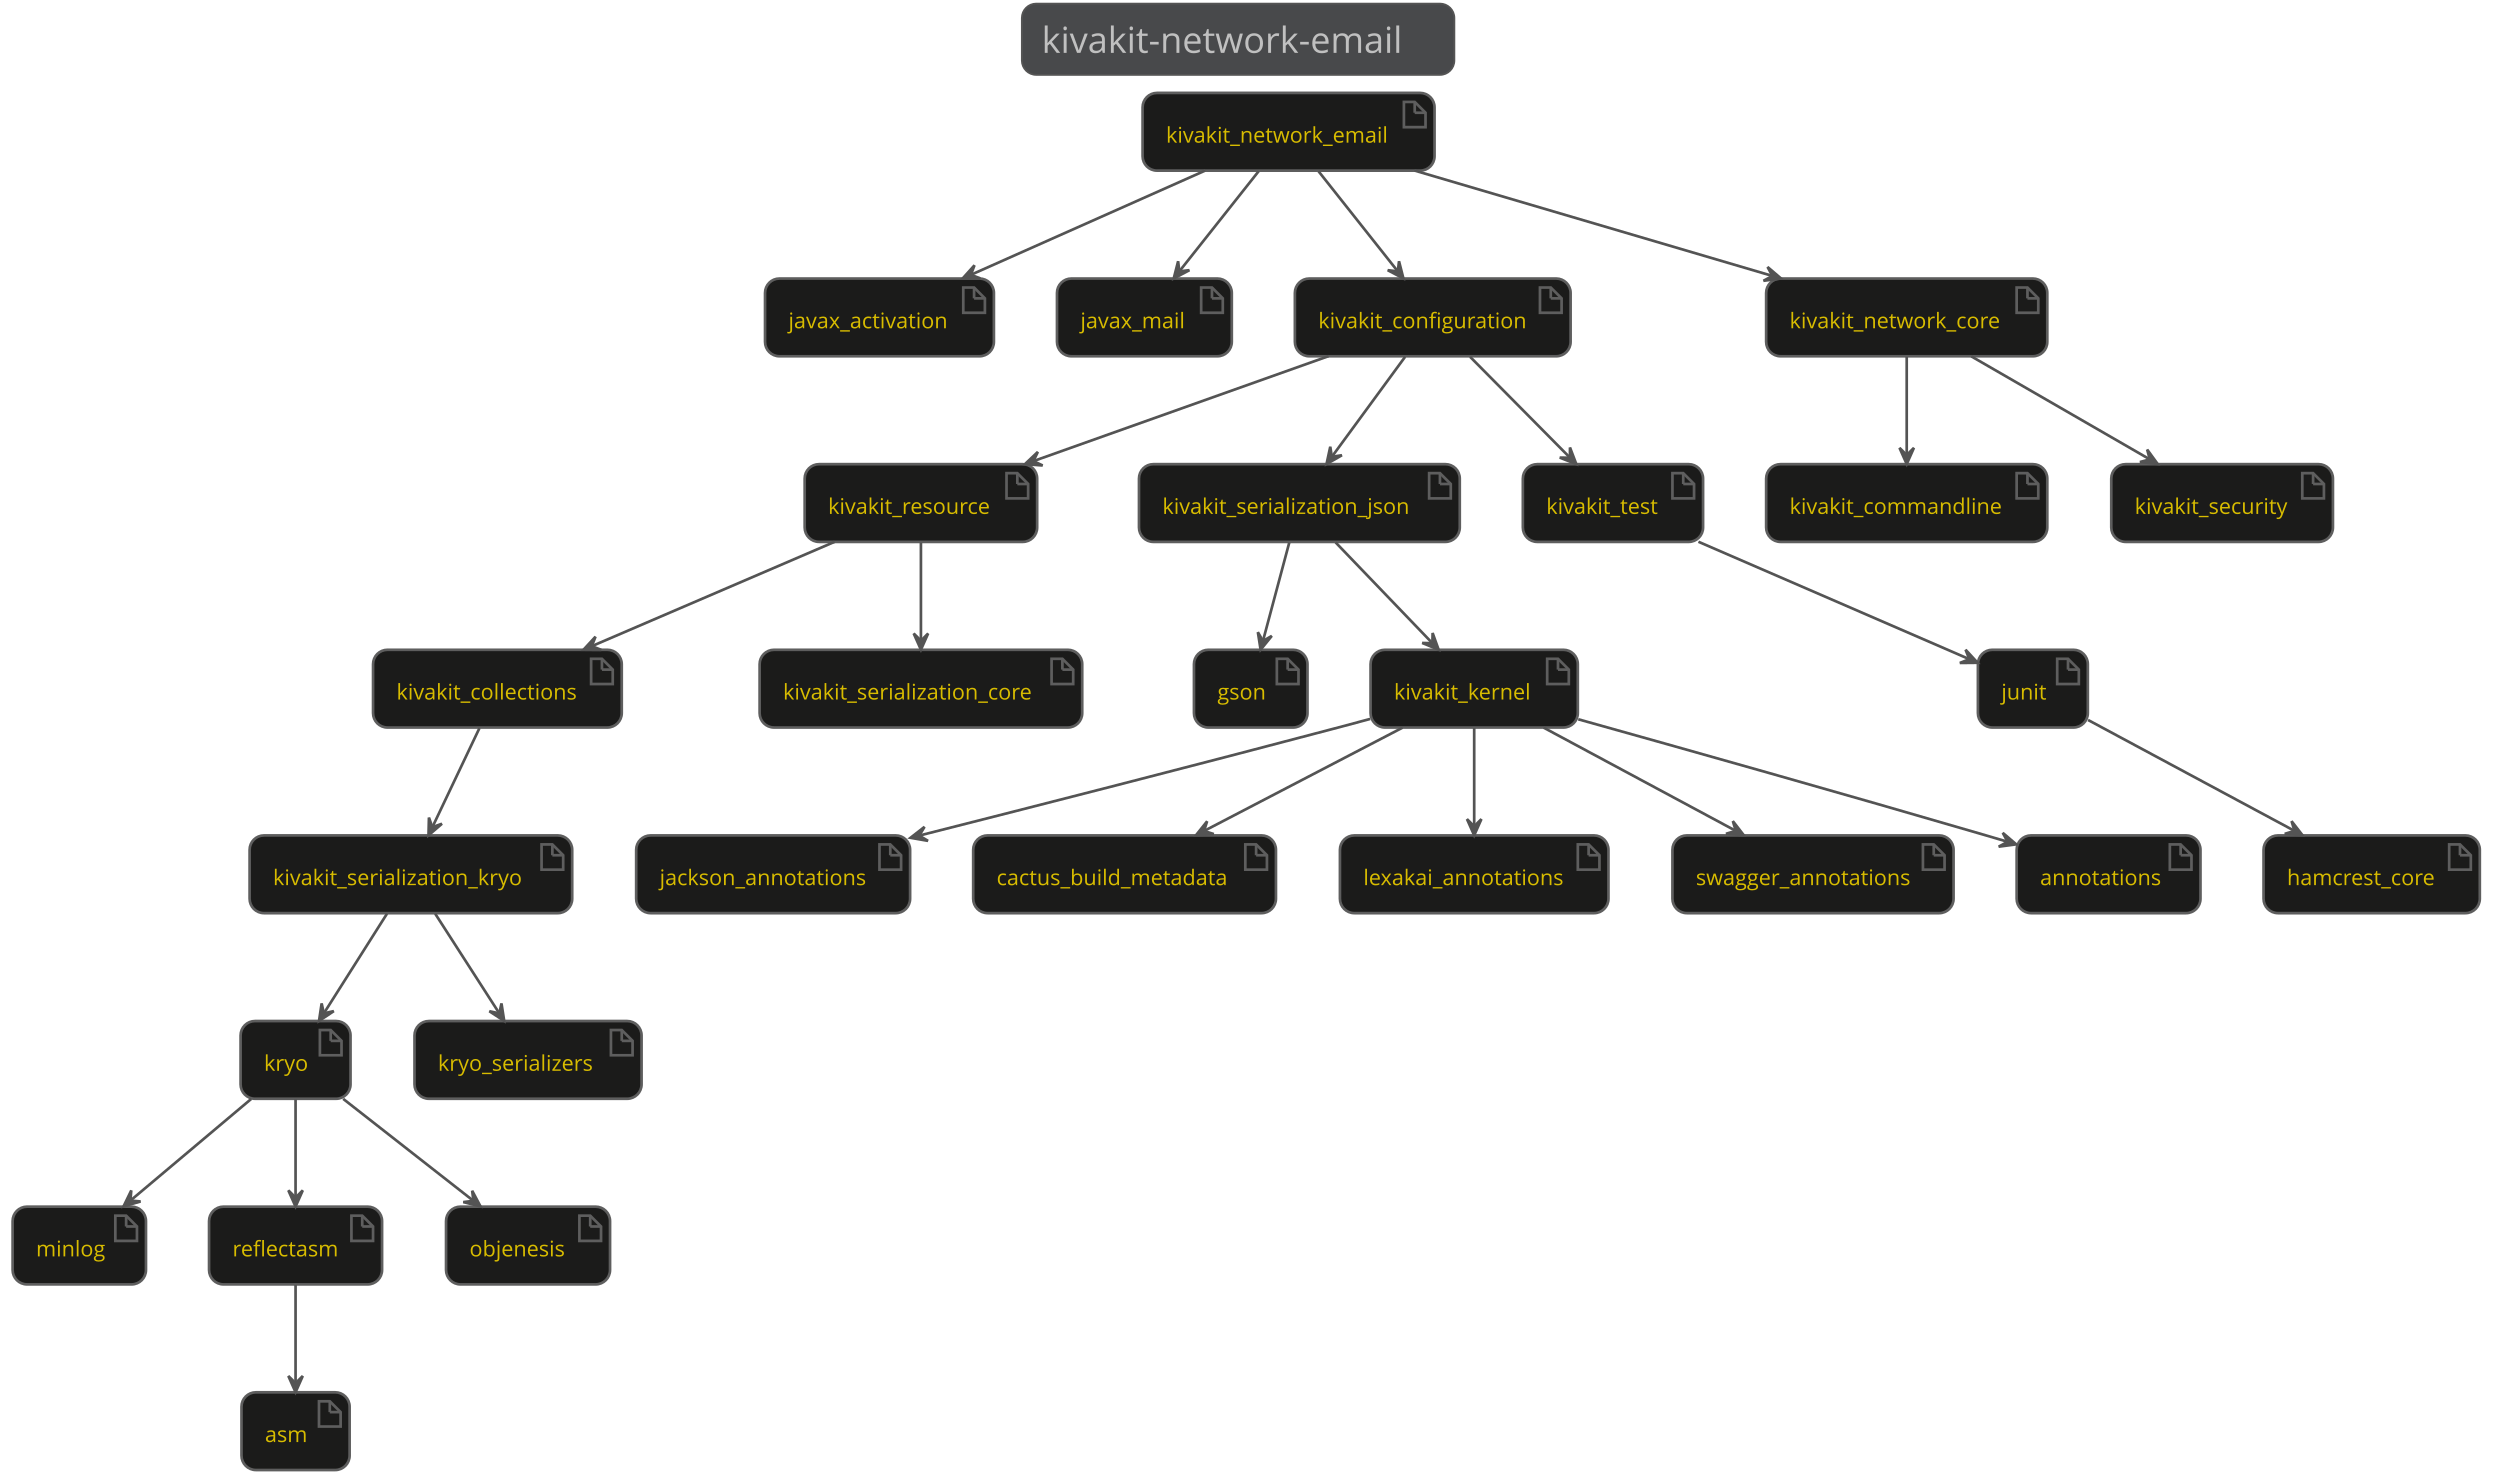
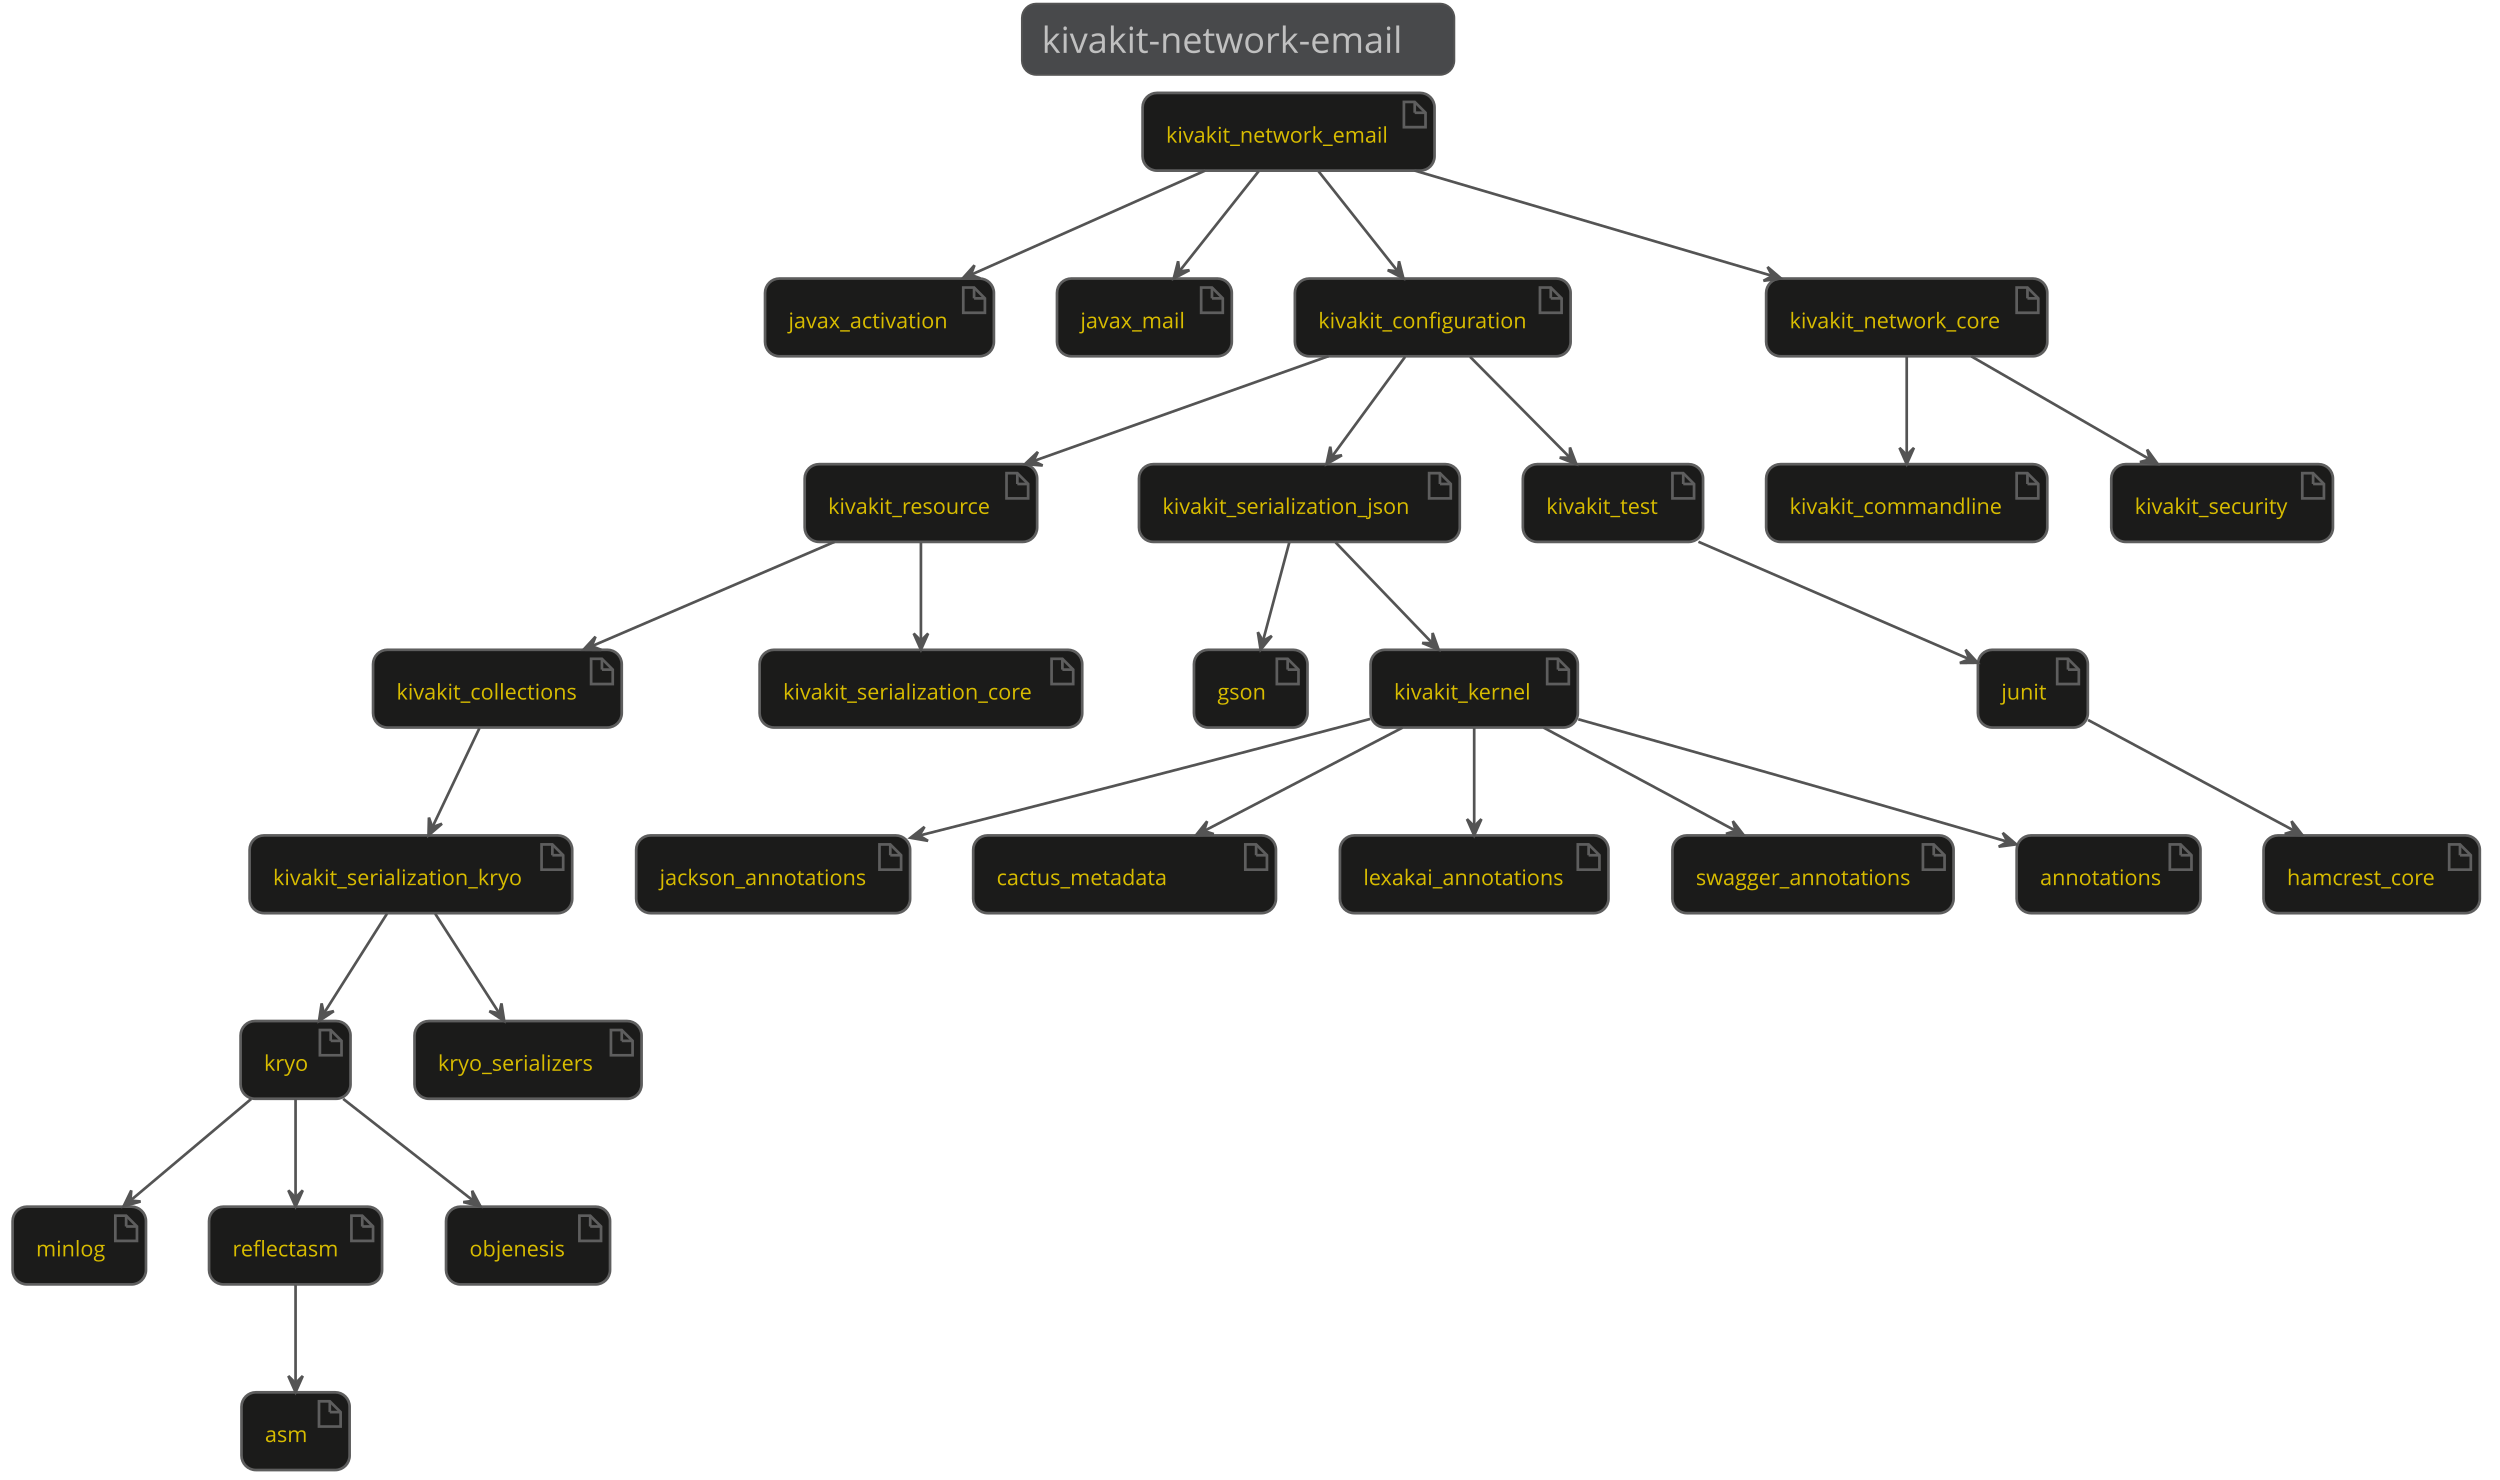
<svg xmlns="http://www.w3.org/2000/svg" contentScriptType="application/ecmascript" contentStyleType="text/css" height="855.208px" preserveAspectRatio="none" style="width:1445px;height:855px;background:#333333;" version="1.1" viewBox="0 0 1445 855" width="1445.833px" zoomAndPan="magnify">
  <defs />
  <g>
    <rect fill="#48494B" height="41.203" rx="8.333" ry="8.333" style="stroke:#545454;stroke-width:1.042;" width="250" x="590.625" y="2.083" />
    <text fill="#C0C0C0" font-family="Open Sans,Avenir,Nunito,Arial,Helvetica,SansSerif" font-size="20.833" lengthAdjust="spacing" textLength="227.083" x="602.083" y="30.558">kivakit-network-email</text>
    <rect fill="#1B1B1A" height="44.93" rx="8.333" ry="8.333" style="stroke:#5E5E5E;stroke-width:1.562;" width="63.542" x="139.062" y="590.161" />
    <polygon fill="#1B1B1A" points="184.896,595.37,184.896,609.953,197.396,609.953,197.396,601.62,191.146,595.37,184.896,595.37" style="stroke:#5E5E5E;stroke-width:1.562;" />
    <line style="stroke:#5E5E5E;stroke-width:1.562;" x1="191.146" x2="191.146" y1="595.37" y2="601.62" />
    <line style="stroke:#5E5E5E;stroke-width:1.562;" x1="197.396" x2="191.146" y1="601.62" y2="601.62" />
    <text fill="#D8BC00" font-family="Open Sans,Avenir,Nunito,Arial,Helvetica,SansSerif" font-size="12.5" lengthAdjust="spacing" textLength="26.042" x="152.604" y="618.913">kryo</text>
    <rect fill="#1B1B1A" height="44.93" rx="8.333" ry="8.333" style="stroke:#5E5E5E;stroke-width:1.562;" width="77.083" x="7.292" y="697.453" />
    <polygon fill="#1B1B1A" points="66.667,702.661,66.667,717.245,79.167,717.245,79.167,708.911,72.917,702.661,66.667,702.661" style="stroke:#5E5E5E;stroke-width:1.562;" />
    <line style="stroke:#5E5E5E;stroke-width:1.562;" x1="72.917" x2="72.917" y1="702.661" y2="708.911" />
    <line style="stroke:#5E5E5E;stroke-width:1.562;" x1="79.167" x2="72.917" y1="708.911" y2="708.911" />
    <text fill="#D8BC00" font-family="Open Sans,Avenir,Nunito,Arial,Helvetica,SansSerif" font-size="12.5" lengthAdjust="spacing" textLength="39.583" x="20.833" y="726.204">minlog</text>
    <rect fill="#1B1B1A" height="44.93" rx="8.333" ry="8.333" style="stroke:#5E5E5E;stroke-width:1.562;" width="100" x="120.833" y="697.453" />
    <polygon fill="#1B1B1A" points="203.125,702.661,203.125,717.245,215.625,717.245,215.625,708.911,209.375,702.661,203.125,702.661" style="stroke:#5E5E5E;stroke-width:1.562;" />
    <line style="stroke:#5E5E5E;stroke-width:1.562;" x1="209.375" x2="209.375" y1="702.661" y2="708.911" />
    <line style="stroke:#5E5E5E;stroke-width:1.562;" x1="215.625" x2="209.375" y1="708.911" y2="708.911" />
    <text fill="#D8BC00" font-family="Open Sans,Avenir,Nunito,Arial,Helvetica,SansSerif" font-size="12.5" lengthAdjust="spacing" textLength="62.5" x="134.375" y="726.204">reflectasm</text>
    <rect fill="#1B1B1A" height="44.93" rx="8.333" ry="8.333" style="stroke:#5E5E5E;stroke-width:1.562;" width="158.333" x="367.708" y="482.87" />
    <polygon fill="#1B1B1A" points="508.333,488.078,508.333,502.661,520.833,502.661,520.833,494.328,514.583,488.078,508.333,488.078" style="stroke:#5E5E5E;stroke-width:1.562;" />
    <line style="stroke:#5E5E5E;stroke-width:1.562;" x1="514.583" x2="514.583" y1="488.078" y2="494.328" />
    <line style="stroke:#5E5E5E;stroke-width:1.562;" x1="520.833" x2="514.583" y1="494.328" y2="494.328" />
    <text fill="#D8BC00" font-family="Open Sans,Avenir,Nunito,Arial,Helvetica,SansSerif" font-size="12.5" lengthAdjust="spacing" textLength="120.833" x="381.25" y="511.621">jackson_annotations</text>
    <rect fill="#1B1B1A" height="44.93" rx="8.333" ry="8.333" style="stroke:#5E5E5E;stroke-width:1.562;" width="65.625" x="690.104" y="375.578" />
    <polygon fill="#1B1B1A" points="738.021,380.786,738.021,395.37,750.521,395.37,750.521,387.036,744.271,380.786,738.021,380.786" style="stroke:#5E5E5E;stroke-width:1.562;" />
    <line style="stroke:#5E5E5E;stroke-width:1.562;" x1="744.271" x2="744.271" y1="380.786" y2="387.036" />
    <line style="stroke:#5E5E5E;stroke-width:1.562;" x1="750.521" x2="744.271" y1="387.036" y2="387.036" />
    <text fill="#D8BC00" font-family="Open Sans,Avenir,Nunito,Arial,Helvetica,SansSerif" font-size="12.5" lengthAdjust="spacing" textLength="28.125" x="703.646" y="404.329">gson</text>
    <rect fill="#1B1B1A" height="44.93" rx="8.333" ry="8.333" style="stroke:#5E5E5E;stroke-width:1.562;" width="132.292" x="442.188" y="160.994" />
    <polygon fill="#1B1B1A" points="556.771,166.203,556.771,180.786,569.271,180.786,569.271,172.453,563.021,166.203,556.771,166.203" style="stroke:#5E5E5E;stroke-width:1.562;" />
    <line style="stroke:#5E5E5E;stroke-width:1.562;" x1="563.021" x2="563.021" y1="166.203" y2="172.453" />
    <line style="stroke:#5E5E5E;stroke-width:1.562;" x1="569.271" x2="563.021" y1="172.453" y2="172.453" />
    <text fill="#D8BC00" font-family="Open Sans,Avenir,Nunito,Arial,Helvetica,SansSerif" font-size="12.5" lengthAdjust="spacing" textLength="94.792" x="455.729" y="189.746">javax_activation</text>
    <rect fill="#1B1B1A" height="44.93" rx="8.333" ry="8.333" style="stroke:#5E5E5E;stroke-width:1.562;" width="101.042" x="610.938" y="160.994" />
    <polygon fill="#1B1B1A" points="694.271,166.203,694.271,180.786,706.771,180.786,706.771,172.453,700.521,166.203,694.271,166.203" style="stroke:#5E5E5E;stroke-width:1.562;" />
    <line style="stroke:#5E5E5E;stroke-width:1.562;" x1="700.521" x2="700.521" y1="166.203" y2="172.453" />
    <line style="stroke:#5E5E5E;stroke-width:1.562;" x1="706.771" x2="700.521" y1="172.453" y2="172.453" />
    <text fill="#D8BC00" font-family="Open Sans,Avenir,Nunito,Arial,Helvetica,SansSerif" font-size="12.5" lengthAdjust="spacing" textLength="63.542" x="624.479" y="189.746">javax_mail</text>
    <rect fill="#1B1B1A" height="44.93" rx="8.333" ry="8.333" style="stroke:#5E5E5E;stroke-width:1.562;" width="175" x="562.5" y="482.87" />
    <polygon fill="#1B1B1A" points="719.792,488.078,719.792,502.661,732.292,502.661,732.292,494.328,726.042,488.078,719.792,488.078" style="stroke:#5E5E5E;stroke-width:1.562;" />
    <line style="stroke:#5E5E5E;stroke-width:1.562;" x1="726.042" x2="726.042" y1="488.078" y2="494.328" />
    <line style="stroke:#5E5E5E;stroke-width:1.562;" x1="732.292" x2="726.042" y1="494.328" y2="494.328" />
-     <text fill="#D8BC00" font-family="Open Sans,Avenir,Nunito,Arial,Helvetica,SansSerif" font-size="12.5" lengthAdjust="spacing" textLength="137.5" x="576.042" y="511.621">cactus_build_metadata</text>
+     <text fill="#D8BC00" font-family="Open Sans,Avenir,Nunito,Arial,Helvetica,SansSerif" font-size="12.5" lengthAdjust="spacing" textLength="137.5" x="576.042" y="511.621">cactus_metadata</text>
    <rect fill="#1B1B1A" height="44.93" rx="8.333" ry="8.333" style="stroke:#5E5E5E;stroke-width:1.562;" width="143.75" x="215.625" y="375.578" />
    <polygon fill="#1B1B1A" points="341.667,380.786,341.667,395.37,354.167,395.37,354.167,387.036,347.917,380.786,341.667,380.786" style="stroke:#5E5E5E;stroke-width:1.562;" />
    <line style="stroke:#5E5E5E;stroke-width:1.562;" x1="347.917" x2="347.917" y1="380.786" y2="387.036" />
    <line style="stroke:#5E5E5E;stroke-width:1.562;" x1="354.167" x2="347.917" y1="387.036" y2="387.036" />
    <text fill="#D8BC00" font-family="Open Sans,Avenir,Nunito,Arial,Helvetica,SansSerif" font-size="12.5" lengthAdjust="spacing" textLength="106.25" x="229.167" y="404.329">kivakit_collections</text>
    <rect fill="#1B1B1A" height="44.93" rx="8.333" ry="8.333" style="stroke:#5E5E5E;stroke-width:1.562;" width="162.5" x="1020.833" y="268.286" />
    <polygon fill="#1B1B1A" points="1165.625,273.495,1165.625,288.078,1178.125,288.078,1178.125,279.745,1171.875,273.495,1165.625,273.495" style="stroke:#5E5E5E;stroke-width:1.562;" />
    <line style="stroke:#5E5E5E;stroke-width:1.562;" x1="1171.875" x2="1171.875" y1="273.495" y2="279.745" />
    <line style="stroke:#5E5E5E;stroke-width:1.562;" x1="1178.125" x2="1171.875" y1="279.745" y2="279.745" />
    <text fill="#D8BC00" font-family="Open Sans,Avenir,Nunito,Arial,Helvetica,SansSerif" font-size="12.5" lengthAdjust="spacing" textLength="125" x="1034.375" y="297.038">kivakit_commandline</text>
    <rect fill="#1B1B1A" height="44.93" rx="8.333" ry="8.333" style="stroke:#5E5E5E;stroke-width:1.562;" width="159.375" x="748.438" y="160.994" />
    <polygon fill="#1B1B1A" points="890.104,166.203,890.104,180.786,902.604,180.786,902.604,172.453,896.354,166.203,890.104,166.203" style="stroke:#5E5E5E;stroke-width:1.562;" />
    <line style="stroke:#5E5E5E;stroke-width:1.562;" x1="896.354" x2="896.354" y1="166.203" y2="172.453" />
    <line style="stroke:#5E5E5E;stroke-width:1.562;" x1="902.604" x2="896.354" y1="172.453" y2="172.453" />
    <text fill="#D8BC00" font-family="Open Sans,Avenir,Nunito,Arial,Helvetica,SansSerif" font-size="12.5" lengthAdjust="spacing" textLength="121.875" x="761.979" y="189.746">kivakit_configuration</text>
    <rect fill="#1B1B1A" height="44.93" rx="8.333" ry="8.333" style="stroke:#5E5E5E;stroke-width:1.562;" width="119.792" x="792.188" y="375.578" />
    <polygon fill="#1B1B1A" points="894.271,380.786,894.271,395.37,906.771,395.37,906.771,387.036,900.521,380.786,894.271,380.786" style="stroke:#5E5E5E;stroke-width:1.562;" />
    <line style="stroke:#5E5E5E;stroke-width:1.562;" x1="900.521" x2="900.521" y1="380.786" y2="387.036" />
    <line style="stroke:#5E5E5E;stroke-width:1.562;" x1="906.771" x2="900.521" y1="387.036" y2="387.036" />
    <text fill="#D8BC00" font-family="Open Sans,Avenir,Nunito,Arial,Helvetica,SansSerif" font-size="12.5" lengthAdjust="spacing" textLength="82.292" x="805.729" y="404.329">kivakit_kernel</text>
    <rect fill="#1B1B1A" height="44.93" rx="8.333" ry="8.333" style="stroke:#5E5E5E;stroke-width:1.562;" width="162.5" x="1020.833" y="160.994" />
    <polygon fill="#1B1B1A" points="1165.625,166.203,1165.625,180.786,1178.125,180.786,1178.125,172.453,1171.875,166.203,1165.625,166.203" style="stroke:#5E5E5E;stroke-width:1.562;" />
    <line style="stroke:#5E5E5E;stroke-width:1.562;" x1="1171.875" x2="1171.875" y1="166.203" y2="172.453" />
    <line style="stroke:#5E5E5E;stroke-width:1.562;" x1="1178.125" x2="1171.875" y1="172.453" y2="172.453" />
    <text fill="#D8BC00" font-family="Open Sans,Avenir,Nunito,Arial,Helvetica,SansSerif" font-size="12.5" lengthAdjust="spacing" textLength="125" x="1034.375" y="189.746">kivakit_network_core</text>
    <rect fill="#1B1B1A" height="44.93" rx="8.333" ry="8.333" style="stroke:#5E5E5E;stroke-width:1.562;" width="168.75" x="660.417" y="53.703" />
    <polygon fill="#1B1B1A" points="811.458,58.911,811.458,73.495,823.958,73.495,823.958,65.161,817.708,58.911,811.458,58.911" style="stroke:#5E5E5E;stroke-width:1.562;" />
    <line style="stroke:#5E5E5E;stroke-width:1.562;" x1="817.708" x2="817.708" y1="58.911" y2="65.161" />
    <line style="stroke:#5E5E5E;stroke-width:1.562;" x1="823.958" x2="817.708" y1="65.161" y2="65.161" />
    <text fill="#D8BC00" font-family="Open Sans,Avenir,Nunito,Arial,Helvetica,SansSerif" font-size="12.5" lengthAdjust="spacing" textLength="131.25" x="673.958" y="82.454">kivakit_network_email</text>
    <rect fill="#1B1B1A" height="44.93" rx="8.333" ry="8.333" style="stroke:#5E5E5E;stroke-width:1.562;" width="134.375" x="465.104" y="268.286" />
    <polygon fill="#1B1B1A" points="581.771,273.495,581.771,288.078,594.271,288.078,594.271,279.745,588.021,273.495,581.771,273.495" style="stroke:#5E5E5E;stroke-width:1.562;" />
    <line style="stroke:#5E5E5E;stroke-width:1.562;" x1="588.021" x2="588.021" y1="273.495" y2="279.745" />
    <line style="stroke:#5E5E5E;stroke-width:1.562;" x1="594.271" x2="588.021" y1="279.745" y2="279.745" />
    <text fill="#D8BC00" font-family="Open Sans,Avenir,Nunito,Arial,Helvetica,SansSerif" font-size="12.5" lengthAdjust="spacing" textLength="96.875" x="478.646" y="297.038">kivakit_resource</text>
    <rect fill="#1B1B1A" height="44.93" rx="8.333" ry="8.333" style="stroke:#5E5E5E;stroke-width:1.562;" width="128.125" x="1220.312" y="268.286" />
    <polygon fill="#1B1B1A" points="1330.729,273.495,1330.729,288.078,1343.229,288.078,1343.229,279.745,1336.979,273.495,1330.729,273.495" style="stroke:#5E5E5E;stroke-width:1.562;" />
    <line style="stroke:#5E5E5E;stroke-width:1.562;" x1="1336.979" x2="1336.979" y1="273.495" y2="279.745" />
    <line style="stroke:#5E5E5E;stroke-width:1.562;" x1="1343.229" x2="1336.979" y1="279.745" y2="279.745" />
    <text fill="#D8BC00" font-family="Open Sans,Avenir,Nunito,Arial,Helvetica,SansSerif" font-size="12.5" lengthAdjust="spacing" textLength="90.625" x="1233.854" y="297.038">kivakit_security</text>
    <rect fill="#1B1B1A" height="44.93" rx="8.333" ry="8.333" style="stroke:#5E5E5E;stroke-width:1.562;" width="186.458" x="439.062" y="375.578" />
    <polygon fill="#1B1B1A" points="607.812,380.786,607.812,395.37,620.312,395.37,620.312,387.036,614.062,380.786,607.812,380.786" style="stroke:#5E5E5E;stroke-width:1.562;" />
    <line style="stroke:#5E5E5E;stroke-width:1.562;" x1="614.062" x2="614.062" y1="380.786" y2="387.036" />
    <line style="stroke:#5E5E5E;stroke-width:1.562;" x1="620.312" x2="614.062" y1="387.036" y2="387.036" />
    <text fill="#D8BC00" font-family="Open Sans,Avenir,Nunito,Arial,Helvetica,SansSerif" font-size="12.5" lengthAdjust="spacing" textLength="148.958" x="452.604" y="404.329">kivakit_serialization_core</text>
    <rect fill="#1B1B1A" height="44.93" rx="8.333" ry="8.333" style="stroke:#5E5E5E;stroke-width:1.562;" width="185.417" x="658.333" y="268.286" />
    <polygon fill="#1B1B1A" points="826.042,273.495,826.042,288.078,838.542,288.078,838.542,279.745,832.292,273.495,826.042,273.495" style="stroke:#5E5E5E;stroke-width:1.562;" />
    <line style="stroke:#5E5E5E;stroke-width:1.562;" x1="832.292" x2="832.292" y1="273.495" y2="279.745" />
    <line style="stroke:#5E5E5E;stroke-width:1.562;" x1="838.542" x2="832.292" y1="279.745" y2="279.745" />
    <text fill="#D8BC00" font-family="Open Sans,Avenir,Nunito,Arial,Helvetica,SansSerif" font-size="12.5" lengthAdjust="spacing" textLength="147.917" x="671.875" y="297.038">kivakit_serialization_json</text>
    <rect fill="#1B1B1A" height="44.93" rx="8.333" ry="8.333" style="stroke:#5E5E5E;stroke-width:1.562;" width="186.458" x="144.271" y="482.87" />
    <polygon fill="#1B1B1A" points="313.021,488.078,313.021,502.661,325.521,502.661,325.521,494.328,319.271,488.078,313.021,488.078" style="stroke:#5E5E5E;stroke-width:1.562;" />
    <line style="stroke:#5E5E5E;stroke-width:1.562;" x1="319.271" x2="319.271" y1="488.078" y2="494.328" />
    <line style="stroke:#5E5E5E;stroke-width:1.562;" x1="325.521" x2="319.271" y1="494.328" y2="494.328" />
    <text fill="#D8BC00" font-family="Open Sans,Avenir,Nunito,Arial,Helvetica,SansSerif" font-size="12.5" lengthAdjust="spacing" textLength="148.958" x="157.812" y="511.621">kivakit_serialization_kryo</text>
    <rect fill="#1B1B1A" height="44.93" rx="8.333" ry="8.333" style="stroke:#5E5E5E;stroke-width:1.562;" width="104.167" x="880.208" y="268.286" />
    <polygon fill="#1B1B1A" points="966.667,273.495,966.667,288.078,979.167,288.078,979.167,279.745,972.917,273.495,966.667,273.495" style="stroke:#5E5E5E;stroke-width:1.562;" />
    <line style="stroke:#5E5E5E;stroke-width:1.562;" x1="972.917" x2="972.917" y1="273.495" y2="279.745" />
    <line style="stroke:#5E5E5E;stroke-width:1.562;" x1="979.167" x2="972.917" y1="279.745" y2="279.745" />
    <text fill="#D8BC00" font-family="Open Sans,Avenir,Nunito,Arial,Helvetica,SansSerif" font-size="12.5" lengthAdjust="spacing" textLength="66.667" x="893.75" y="297.038">kivakit_test</text>
    <rect fill="#1B1B1A" height="44.93" rx="8.333" ry="8.333" style="stroke:#5E5E5E;stroke-width:1.562;" width="155.208" x="774.479" y="482.87" />
    <polygon fill="#1B1B1A" points="911.979,488.078,911.979,502.661,924.479,502.661,924.479,494.328,918.229,488.078,911.979,488.078" style="stroke:#5E5E5E;stroke-width:1.562;" />
    <line style="stroke:#5E5E5E;stroke-width:1.562;" x1="918.229" x2="918.229" y1="488.078" y2="494.328" />
    <line style="stroke:#5E5E5E;stroke-width:1.562;" x1="924.479" x2="918.229" y1="494.328" y2="494.328" />
    <text fill="#D8BC00" font-family="Open Sans,Avenir,Nunito,Arial,Helvetica,SansSerif" font-size="12.5" lengthAdjust="spacing" textLength="117.708" x="788.021" y="511.621">lexakai_annotations</text>
    <rect fill="#1B1B1A" height="44.93" rx="8.333" ry="8.333" style="stroke:#5E5E5E;stroke-width:1.562;" width="131.25" x="239.583" y="590.161" />
    <polygon fill="#1B1B1A" points="353.125,595.37,353.125,609.953,365.625,609.953,365.625,601.62,359.375,595.37,353.125,595.37" style="stroke:#5E5E5E;stroke-width:1.562;" />
    <line style="stroke:#5E5E5E;stroke-width:1.562;" x1="359.375" x2="359.375" y1="595.37" y2="601.62" />
    <line style="stroke:#5E5E5E;stroke-width:1.562;" x1="365.625" x2="359.375" y1="601.62" y2="601.62" />
    <text fill="#D8BC00" font-family="Open Sans,Avenir,Nunito,Arial,Helvetica,SansSerif" font-size="12.5" lengthAdjust="spacing" textLength="93.75" x="253.125" y="618.913">kryo_serializers</text>
    <rect fill="#1B1B1A" height="44.93" rx="8.333" ry="8.333" style="stroke:#5E5E5E;stroke-width:1.562;" width="162.5" x="966.667" y="482.87" />
    <polygon fill="#1B1B1A" points="1111.458,488.078,1111.458,502.661,1123.958,502.661,1123.958,494.328,1117.708,488.078,1111.458,488.078" style="stroke:#5E5E5E;stroke-width:1.562;" />
    <line style="stroke:#5E5E5E;stroke-width:1.562;" x1="1117.708" x2="1117.708" y1="488.078" y2="494.328" />
    <line style="stroke:#5E5E5E;stroke-width:1.562;" x1="1123.958" x2="1117.708" y1="494.328" y2="494.328" />
    <text fill="#D8BC00" font-family="Open Sans,Avenir,Nunito,Arial,Helvetica,SansSerif" font-size="12.5" lengthAdjust="spacing" textLength="125" x="980.208" y="511.621">swagger_annotations</text>
    <rect fill="#1B1B1A" height="44.93" rx="8.333" ry="8.333" style="stroke:#5E5E5E;stroke-width:1.562;" width="63.542" x="1143.229" y="375.578" />
    <polygon fill="#1B1B1A" points="1189.062,380.786,1189.062,395.37,1201.562,395.37,1201.562,387.036,1195.312,380.786,1189.062,380.786" style="stroke:#5E5E5E;stroke-width:1.562;" />
    <line style="stroke:#5E5E5E;stroke-width:1.562;" x1="1195.312" x2="1195.312" y1="380.786" y2="387.036" />
    <line style="stroke:#5E5E5E;stroke-width:1.562;" x1="1201.562" x2="1195.312" y1="387.036" y2="387.036" />
    <text fill="#D8BC00" font-family="Open Sans,Avenir,Nunito,Arial,Helvetica,SansSerif" font-size="12.5" lengthAdjust="spacing" textLength="26.042" x="1156.771" y="404.329">junit</text>
    <rect fill="#1B1B1A" height="44.93" rx="8.333" ry="8.333" style="stroke:#5E5E5E;stroke-width:1.562;" width="125" x="1308.333" y="482.87" />
    <polygon fill="#1B1B1A" points="1415.625,488.078,1415.625,502.661,1428.125,502.661,1428.125,494.328,1421.875,488.078,1415.625,488.078" style="stroke:#5E5E5E;stroke-width:1.562;" />
    <line style="stroke:#5E5E5E;stroke-width:1.562;" x1="1421.875" x2="1421.875" y1="488.078" y2="494.328" />
    <line style="stroke:#5E5E5E;stroke-width:1.562;" x1="1428.125" x2="1421.875" y1="494.328" y2="494.328" />
    <text fill="#D8BC00" font-family="Open Sans,Avenir,Nunito,Arial,Helvetica,SansSerif" font-size="12.5" lengthAdjust="spacing" textLength="87.5" x="1321.875" y="511.621">hamcrest_core</text>
    <rect fill="#1B1B1A" height="44.93" rx="8.333" ry="8.333" style="stroke:#5E5E5E;stroke-width:1.562;" width="106.25" x="1165.625" y="482.87" />
    <polygon fill="#1B1B1A" points="1254.167,488.078,1254.167,502.661,1266.667,502.661,1266.667,494.328,1260.417,488.078,1254.167,488.078" style="stroke:#5E5E5E;stroke-width:1.562;" />
    <line style="stroke:#5E5E5E;stroke-width:1.562;" x1="1260.417" x2="1260.417" y1="488.078" y2="494.328" />
    <line style="stroke:#5E5E5E;stroke-width:1.562;" x1="1266.667" x2="1260.417" y1="494.328" y2="494.328" />
    <text fill="#D8BC00" font-family="Open Sans,Avenir,Nunito,Arial,Helvetica,SansSerif" font-size="12.5" lengthAdjust="spacing" textLength="68.75" x="1179.167" y="511.621">annotations</text>
    <rect fill="#1B1B1A" height="44.93" rx="8.333" ry="8.333" style="stroke:#5E5E5E;stroke-width:1.562;" width="94.792" x="257.812" y="697.453" />
    <polygon fill="#1B1B1A" points="334.896,702.661,334.896,717.245,347.396,717.245,347.396,708.911,341.146,702.661,334.896,702.661" style="stroke:#5E5E5E;stroke-width:1.562;" />
    <line style="stroke:#5E5E5E;stroke-width:1.562;" x1="341.146" x2="341.146" y1="702.661" y2="708.911" />
    <line style="stroke:#5E5E5E;stroke-width:1.562;" x1="347.396" x2="341.146" y1="708.911" y2="708.911" />
    <text fill="#D8BC00" font-family="Open Sans,Avenir,Nunito,Arial,Helvetica,SansSerif" font-size="12.5" lengthAdjust="spacing" textLength="57.292" x="271.354" y="726.204">objenesis</text>
    <rect fill="#1B1B1A" height="44.93" rx="8.333" ry="8.333" style="stroke:#5E5E5E;stroke-width:1.562;" width="62.5" x="139.583" y="804.745" />
    <polygon fill="#1B1B1A" points="184.375,809.953,184.375,824.536,196.875,824.536,196.875,816.203,190.625,809.953,184.375,809.953" style="stroke:#5E5E5E;stroke-width:1.562;" />
    <line style="stroke:#5E5E5E;stroke-width:1.562;" x1="190.625" x2="190.625" y1="809.953" y2="816.203" />
    <line style="stroke:#5E5E5E;stroke-width:1.562;" x1="196.875" x2="190.625" y1="816.203" y2="816.203" />
    <text fill="#D8BC00" font-family="Open Sans,Avenir,Nunito,Arial,Helvetica,SansSerif" font-size="12.5" lengthAdjust="spacing" textLength="25" x="153.125" y="833.496">asm</text>
    <path d="M1206.896,416.151 C1239.26,433.536 1289.635,460.599 1326,480.14 " fill="none" id="junit-to-hamcrest_core" style="stroke:#545454;stroke-width:1.562;" />
    <polygon fill="#545454" points="1330.812,482.724,1324.516,474.624,1326.222,480.264,1320.581,481.969,1330.812,482.724" style="stroke:#545454;stroke-width:1.562;" />
    <path d="M277.135,420.817 C269.24,437.432 258.344,460.37 249.969,477.995 " fill="none" id="kivakit_collections-to-kivakit_serialization_kryo" style="stroke:#545454;stroke-width:1.562;" />
    <polygon fill="#545454" points="247.677,482.817,255.453,476.125,249.905,478.11,247.921,472.561,247.677,482.817" style="stroke:#545454;stroke-width:1.562;" />
    <path d="M767.906,205.849 C718.417,223.453 648.427,248.338 597.594,266.411 " fill="none" id="kivakit_configuration-to-kivakit_resource" style="stroke:#545454;stroke-width:1.562;" />
    <polygon fill="#545454" points="592.427,268.255,602.655,269.049,597.336,266.514,599.871,261.195,592.427,268.255" style="stroke:#545454;stroke-width:1.562;" />
    <path d="M812.156,206.234 C799.875,222.984 782.885,246.182 769.927,263.859 " fill="none" id="kivakit_configuration-to-kivakit_serialization_json" style="stroke:#545454;stroke-width:1.562;" />
    <polygon fill="#545454" points="766.729,268.234,775.627,263.127,769.804,264.03,768.901,258.207,766.729,268.234" style="stroke:#545454;stroke-width:1.562;" />
    <path d="M849.708,206.234 C866.438,223.13 889.656,246.578 907.208,264.307 " fill="none" id="kivakit_configuration-to-kivakit_test" style="stroke:#545454;stroke-width:1.562;" />
    <polygon fill="#545454" points="911.094,268.234,907.45,258.644,907.426,264.536,901.533,264.512,911.094,268.234" style="stroke:#545454;stroke-width:1.562;" />
    <path d="M912.229,415.745 C972.062,432.463 1066.448,459.046 1147.917,482.87 C1151.906,484.036 1156.01,485.245 1160.156,486.474 " fill="none" id="kivakit_kernel-to-annotations" style="stroke:#545454;stroke-width:1.562;" />
    <polygon fill="#545454" points="1165.406,488.036,1157.597,481.383,1160.411,486.56,1155.235,489.375,1165.406,488.036" style="stroke:#545454;stroke-width:1.562;" />
-     <path d="M810.698,420.557 C777.458,437.859 730.802,462.151 696.323,480.109 " fill="none" id="kivakit_kernel-to-cactus_build_metadata" style="stroke:#545454;stroke-width:1.562;" />
+     <path d="M810.698,420.557 C777.458,437.859 730.802,462.151 696.323,480.109 " fill="none" id="kivakit_kernel-to-cactus_metadata" style="stroke:#545454;stroke-width:1.562;" />
    <polygon fill="#545454" points="691.323,482.713,701.562,482.077,695.942,480.307,697.713,474.687,691.323,482.713" style="stroke:#545454;stroke-width:1.562;" />
    <path d="M791.969,415.546 C785.885,417.192 779.802,418.817 773.958,420.37 C691.667,442.161 597.49,466.213 531.385,482.953 " fill="none" id="kivakit_kernel-to-jackson_annotations" style="stroke:#545454;stroke-width:1.562;" />
    <polygon fill="#545454" points="526.281,484.245,536.387,486.013,531.334,482.981,534.366,477.928,526.281,484.245" style="stroke:#545454;stroke-width:1.562;" />
    <path d="M852.083,420.817 C852.083,437.286 852.083,459.984 852.083,477.536 " fill="none" id="kivakit_kernel-to-lexakai_annotations" style="stroke:#545454;stroke-width:1.562;" />
    <polygon fill="#545454" points="852.083,482.817,856.25,473.442,852.083,477.609,847.917,473.442,852.083,482.817" style="stroke:#545454;stroke-width:1.562;" />
    <path d="M892.188,420.557 C924.396,437.859 969.615,462.151 1003.031,480.109 " fill="none" id="kivakit_kernel-to-swagger_annotations" style="stroke:#545454;stroke-width:1.562;" />
    <polygon fill="#545454" points="1007.865,482.713,1001.589,474.598,1003.28,480.242,997.635,481.933,1007.865,482.713" style="stroke:#545454;stroke-width:1.562;" />
    <path d="M1102.083,206.234 C1102.083,222.703 1102.083,245.401 1102.083,262.953 " fill="none" id="kivakit_network_core-to-kivakit_commandline" style="stroke:#545454;stroke-width:1.562;" />
    <polygon fill="#545454" points="1102.083,268.234,1106.25,258.859,1102.083,263.026,1097.917,258.859,1102.083,268.234" style="stroke:#545454;stroke-width:1.562;" />
    <path d="M1139.417,205.974 C1169.271,223.213 1211.135,247.369 1242.208,265.307 " fill="none" id="kivakit_network_core-to-kivakit_security" style="stroke:#545454;stroke-width:1.562;" />
    <polygon fill="#545454" points="1247.094,268.13,1241.059,259.833,1242.584,265.525,1236.892,267.049,1247.094,268.13" style="stroke:#545454;stroke-width:1.562;" />
    <path d="M696.656,98.557 C657.344,116.046 601.833,140.744 561.271,158.797 " fill="none" id="kivakit_network_email-to-javax_activation" style="stroke:#545454;stroke-width:1.562;" />
    <polygon fill="#545454" points="556.406,160.963,566.665,160.93,561.159,158.833,563.257,153.326,556.406,160.963" style="stroke:#545454;stroke-width:1.562;" />
    <path d="M727.521,98.942 C714.25,115.692 695.875,138.89 681.875,156.567 " fill="none" id="kivakit_network_email-to-javax_mail" style="stroke:#545454;stroke-width:1.562;" />
    <polygon fill="#545454" points="678.417,160.942,687.495,156.164,681.643,156.854,680.953,151.002,678.417,160.942" style="stroke:#545454;stroke-width:1.562;" />
    <path d="M762.062,98.942 C775.333,115.692 793.708,138.89 807.708,156.567 " fill="none" id="kivakit_network_email-to-kivakit_configuration" style="stroke:#545454;stroke-width:1.562;" />
    <polygon fill="#545454" points="811.167,160.942,808.63,151.002,807.94,156.854,802.088,156.164,811.167,160.942" style="stroke:#545454;stroke-width:1.562;" />
    <path d="M817.521,98.557 C877.656,116.265 962.844,141.349 1024.323,159.453 " fill="none" id="kivakit_network_email-to-kivakit_network_core" style="stroke:#545454;stroke-width:1.562;" />
    <polygon fill="#545454" points="1029.448,160.963,1021.638,154.31,1024.453,159.487,1019.276,162.302,1029.448,160.963" style="stroke:#545454;stroke-width:1.562;" />
    <path d="M482.458,313.14 C441.76,330.63 384.302,355.328 342.302,373.38 " fill="none" id="kivakit_resource-to-kivakit_collections" style="stroke:#545454;stroke-width:1.562;" />
    <polygon fill="#545454" points="337.26,375.546,347.519,375.645,342.04,373.477,344.208,367.998,337.26,375.546" style="stroke:#545454;stroke-width:1.562;" />
    <path d="M532.292,313.526 C532.292,329.995 532.292,352.692 532.292,370.245 " fill="none" id="kivakit_resource-to-kivakit_serialization_core" style="stroke:#545454;stroke-width:1.562;" />
    <polygon fill="#545454" points="532.292,375.526,536.458,366.151,532.292,370.317,528.125,366.151,532.292,375.526" style="stroke:#545454;stroke-width:1.562;" />
    <path d="M745.219,313.526 C740.812,329.995 734.74,352.692 730.052,370.245 " fill="none" id="kivakit_serialization_json-to-gson" style="stroke:#545454;stroke-width:1.562;" />
    <polygon fill="#545454" points="728.635,375.526,735.096,367.556,729.989,370.497,727.049,365.39,728.635,375.526" style="stroke:#545454;stroke-width:1.562;" />
    <path d="M771.979,313.526 C788.208,330.421 810.729,353.87 827.76,371.599 " fill="none" id="kivakit_serialization_json-to-kivakit_kernel" style="stroke:#545454;stroke-width:1.562;" />
    <polygon fill="#545454" points="831.521,375.526,828.052,365.871,827.921,371.762,822.03,371.631,831.521,375.526" style="stroke:#545454;stroke-width:1.562;" />
    <path d="M223.688,528.109 C213.156,544.724 198.615,567.661 187.458,585.286 " fill="none" id="kivakit_serialization_kryo-to-kryo" style="stroke:#545454;stroke-width:1.562;" />
    <polygon fill="#545454" points="184.396,590.109,192.939,584.429,187.188,585.712,185.905,579.961,184.396,590.109" style="stroke:#545454;stroke-width:1.562;" />
    <path d="M251.531,528.109 C262.219,544.724 276.99,567.661 288.323,585.286 " fill="none" id="kivakit_serialization_kryo-to-kryo_serializers" style="stroke:#545454;stroke-width:1.562;" />
    <polygon fill="#545454" points="291.427,590.109,289.854,579.971,288.607,585.73,282.848,584.484,291.427,590.109" style="stroke:#545454;stroke-width:1.562;" />
    <path d="M981.698,313.14 C1028.052,333.234 1096.312,362.828 1138.094,380.932 " fill="none" id="kivakit_test-to-junit" style="stroke:#545454;stroke-width:1.562;" />
    <polygon fill="#545454" points="1143.052,383.088,1136.105,375.539,1138.273,381.019,1132.793,383.187,1143.052,383.088" style="stroke:#545454;stroke-width:1.562;" />
    <path d="M145.24,635.14 C125.01,652.161 96.76,675.942 75.542,693.807 " fill="none" id="kryo-to-minlog" style="stroke:#545454;stroke-width:1.562;" />
    <polygon fill="#545454" points="71.396,697.297,81.25,694.442,75.379,693.94,75.88,688.069,71.396,697.297" style="stroke:#545454;stroke-width:1.562;" />
    <path d="M198.354,635.14 C220.177,652.234 250.719,676.14 273.552,694.026 " fill="none" id="kryo-to-objenesis" style="stroke:#545454;stroke-width:1.562;" />
    <polygon fill="#545454" points="277.729,697.297,272.914,688.237,273.628,694.087,267.778,694.8,277.729,697.297" style="stroke:#545454;stroke-width:1.562;" />
    <path d="M170.833,635.401 C170.833,651.87 170.833,674.567 170.833,692.12 " fill="none" id="kryo-to-reflectasm" style="stroke:#545454;stroke-width:1.562;" />
    <polygon fill="#545454" points="170.833,697.401,175,688.026,170.833,692.192,166.667,688.026,170.833,697.401" style="stroke:#545454;stroke-width:1.562;" />
    <path d="M170.833,742.692 C170.833,759.161 170.833,781.859 170.833,799.411 " fill="none" id="reflectasm-to-asm" style="stroke:#545454;stroke-width:1.562;" />
    <polygon fill="#545454" points="170.833,804.692,175,795.317,170.833,799.484,166.667,795.317,170.833,804.692" style="stroke:#545454;stroke-width:1.562;" />
  </g>
</svg>
